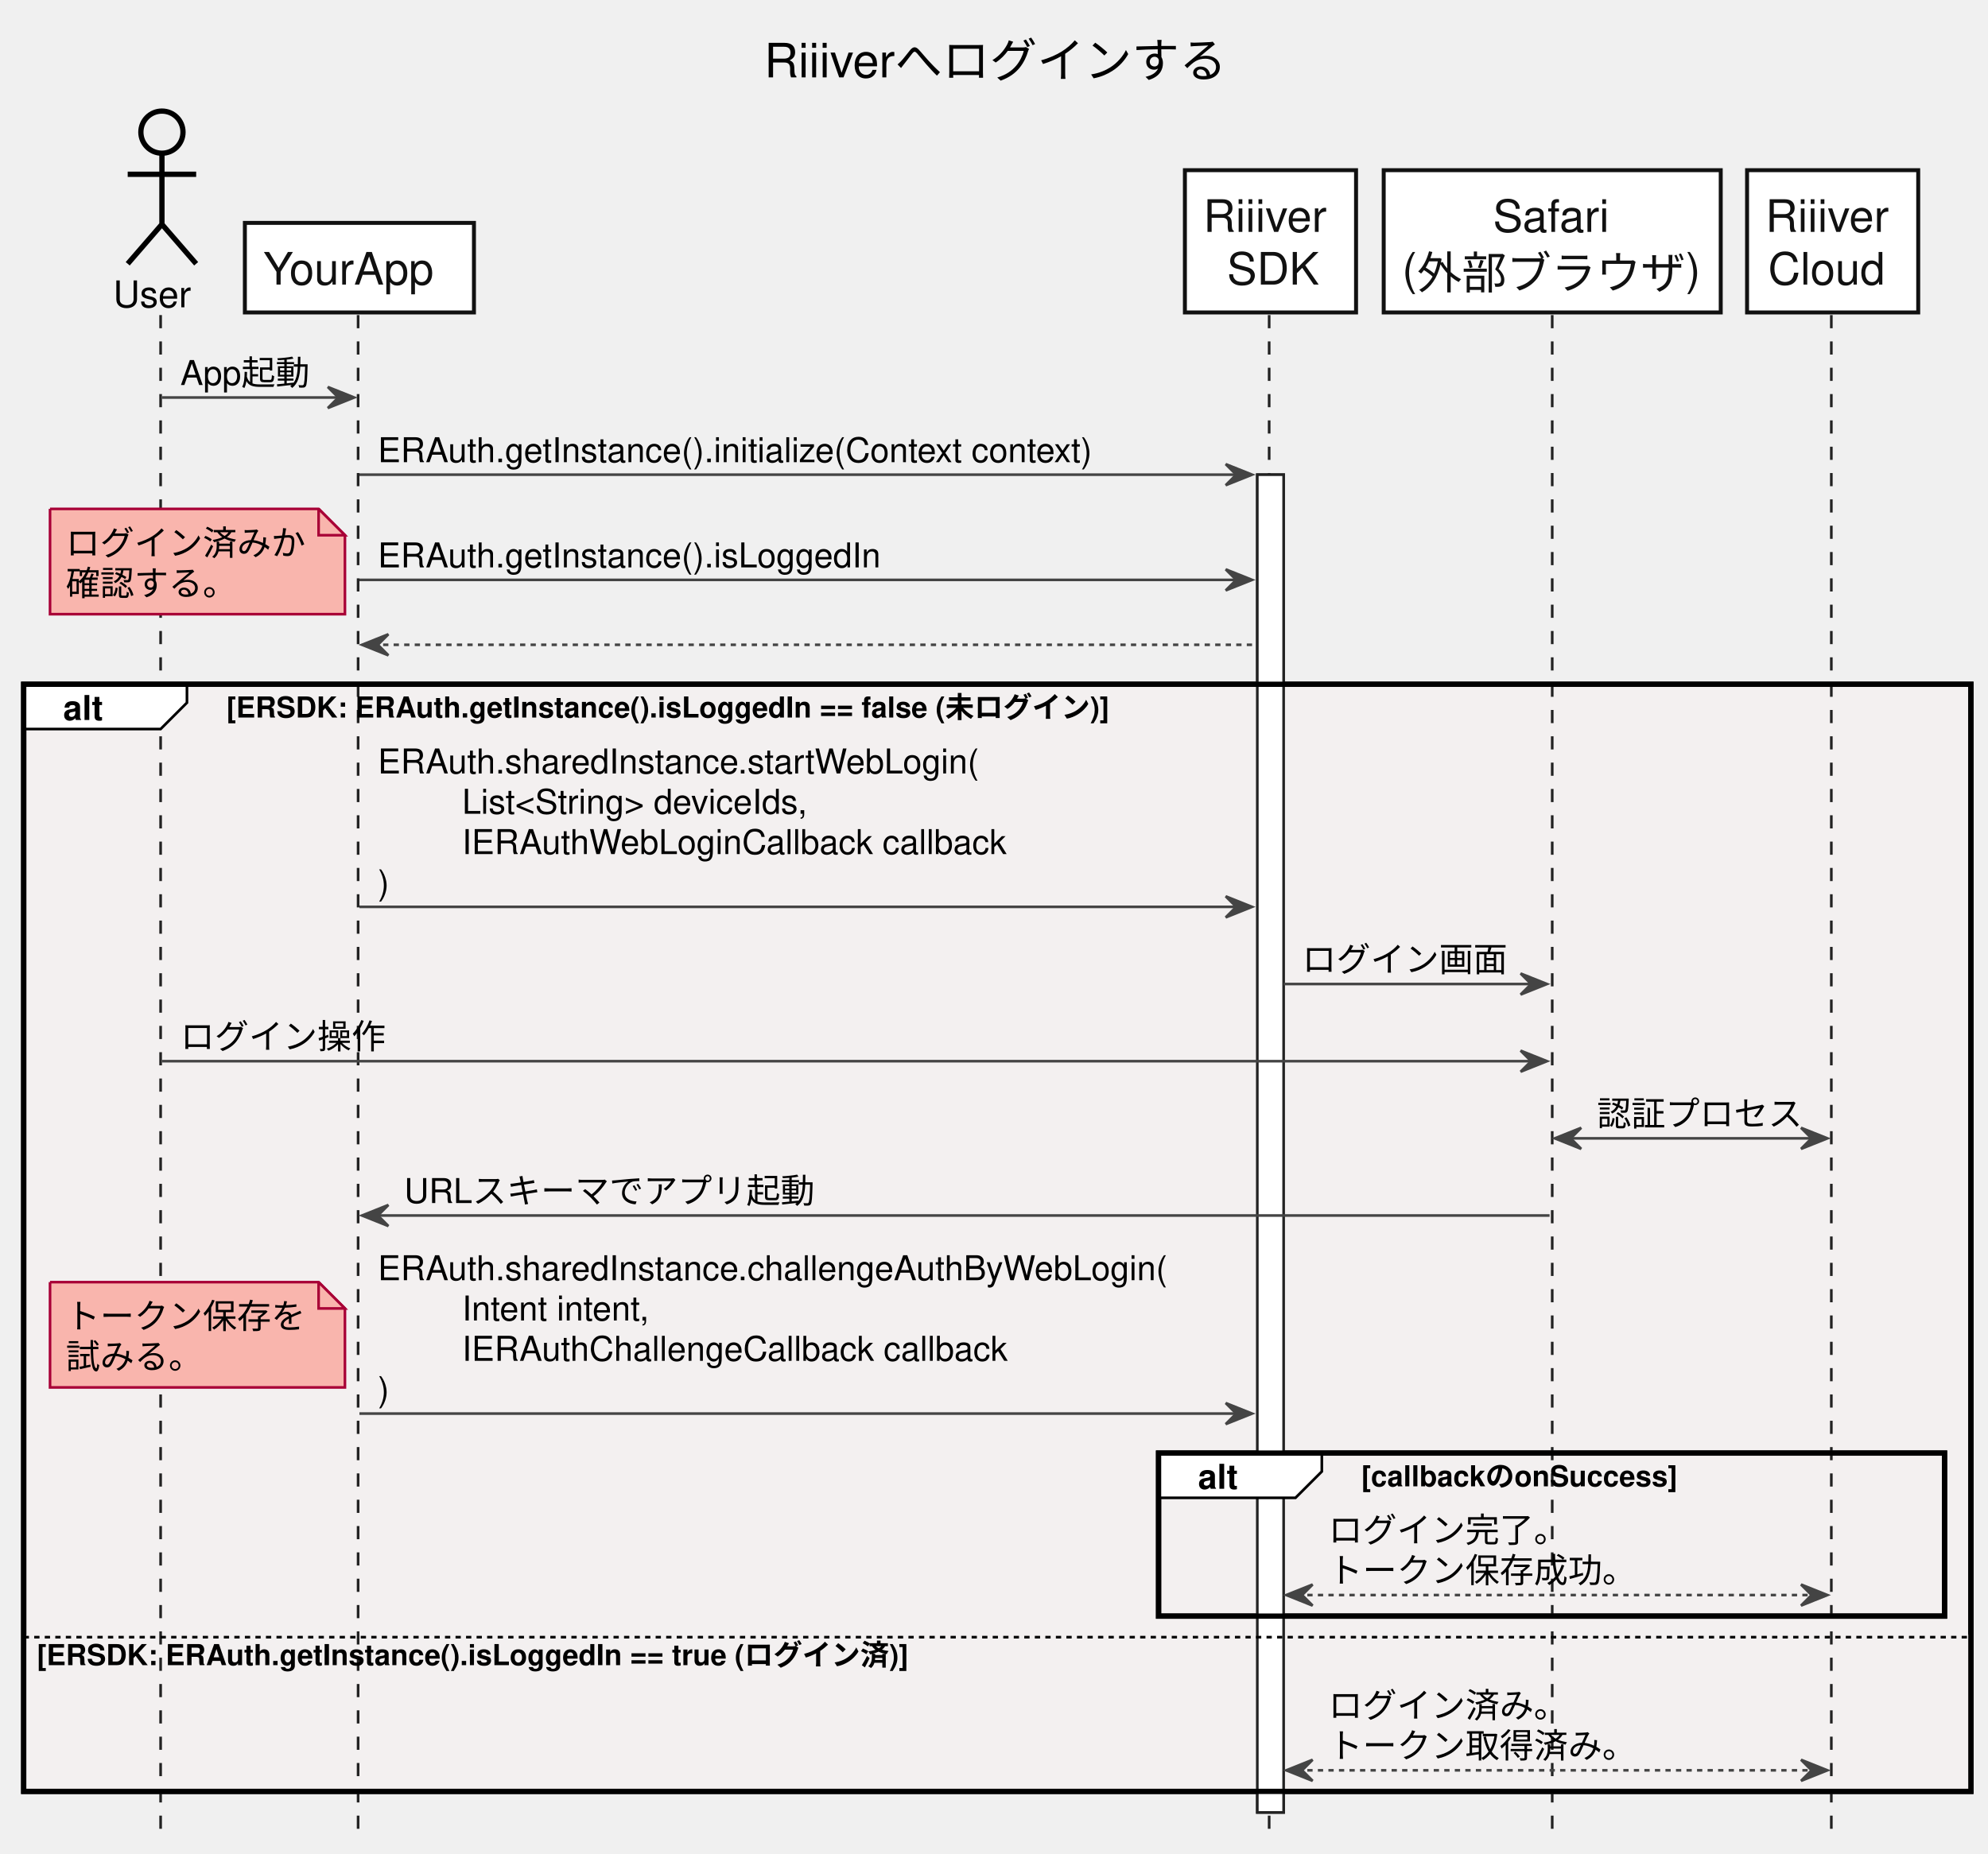
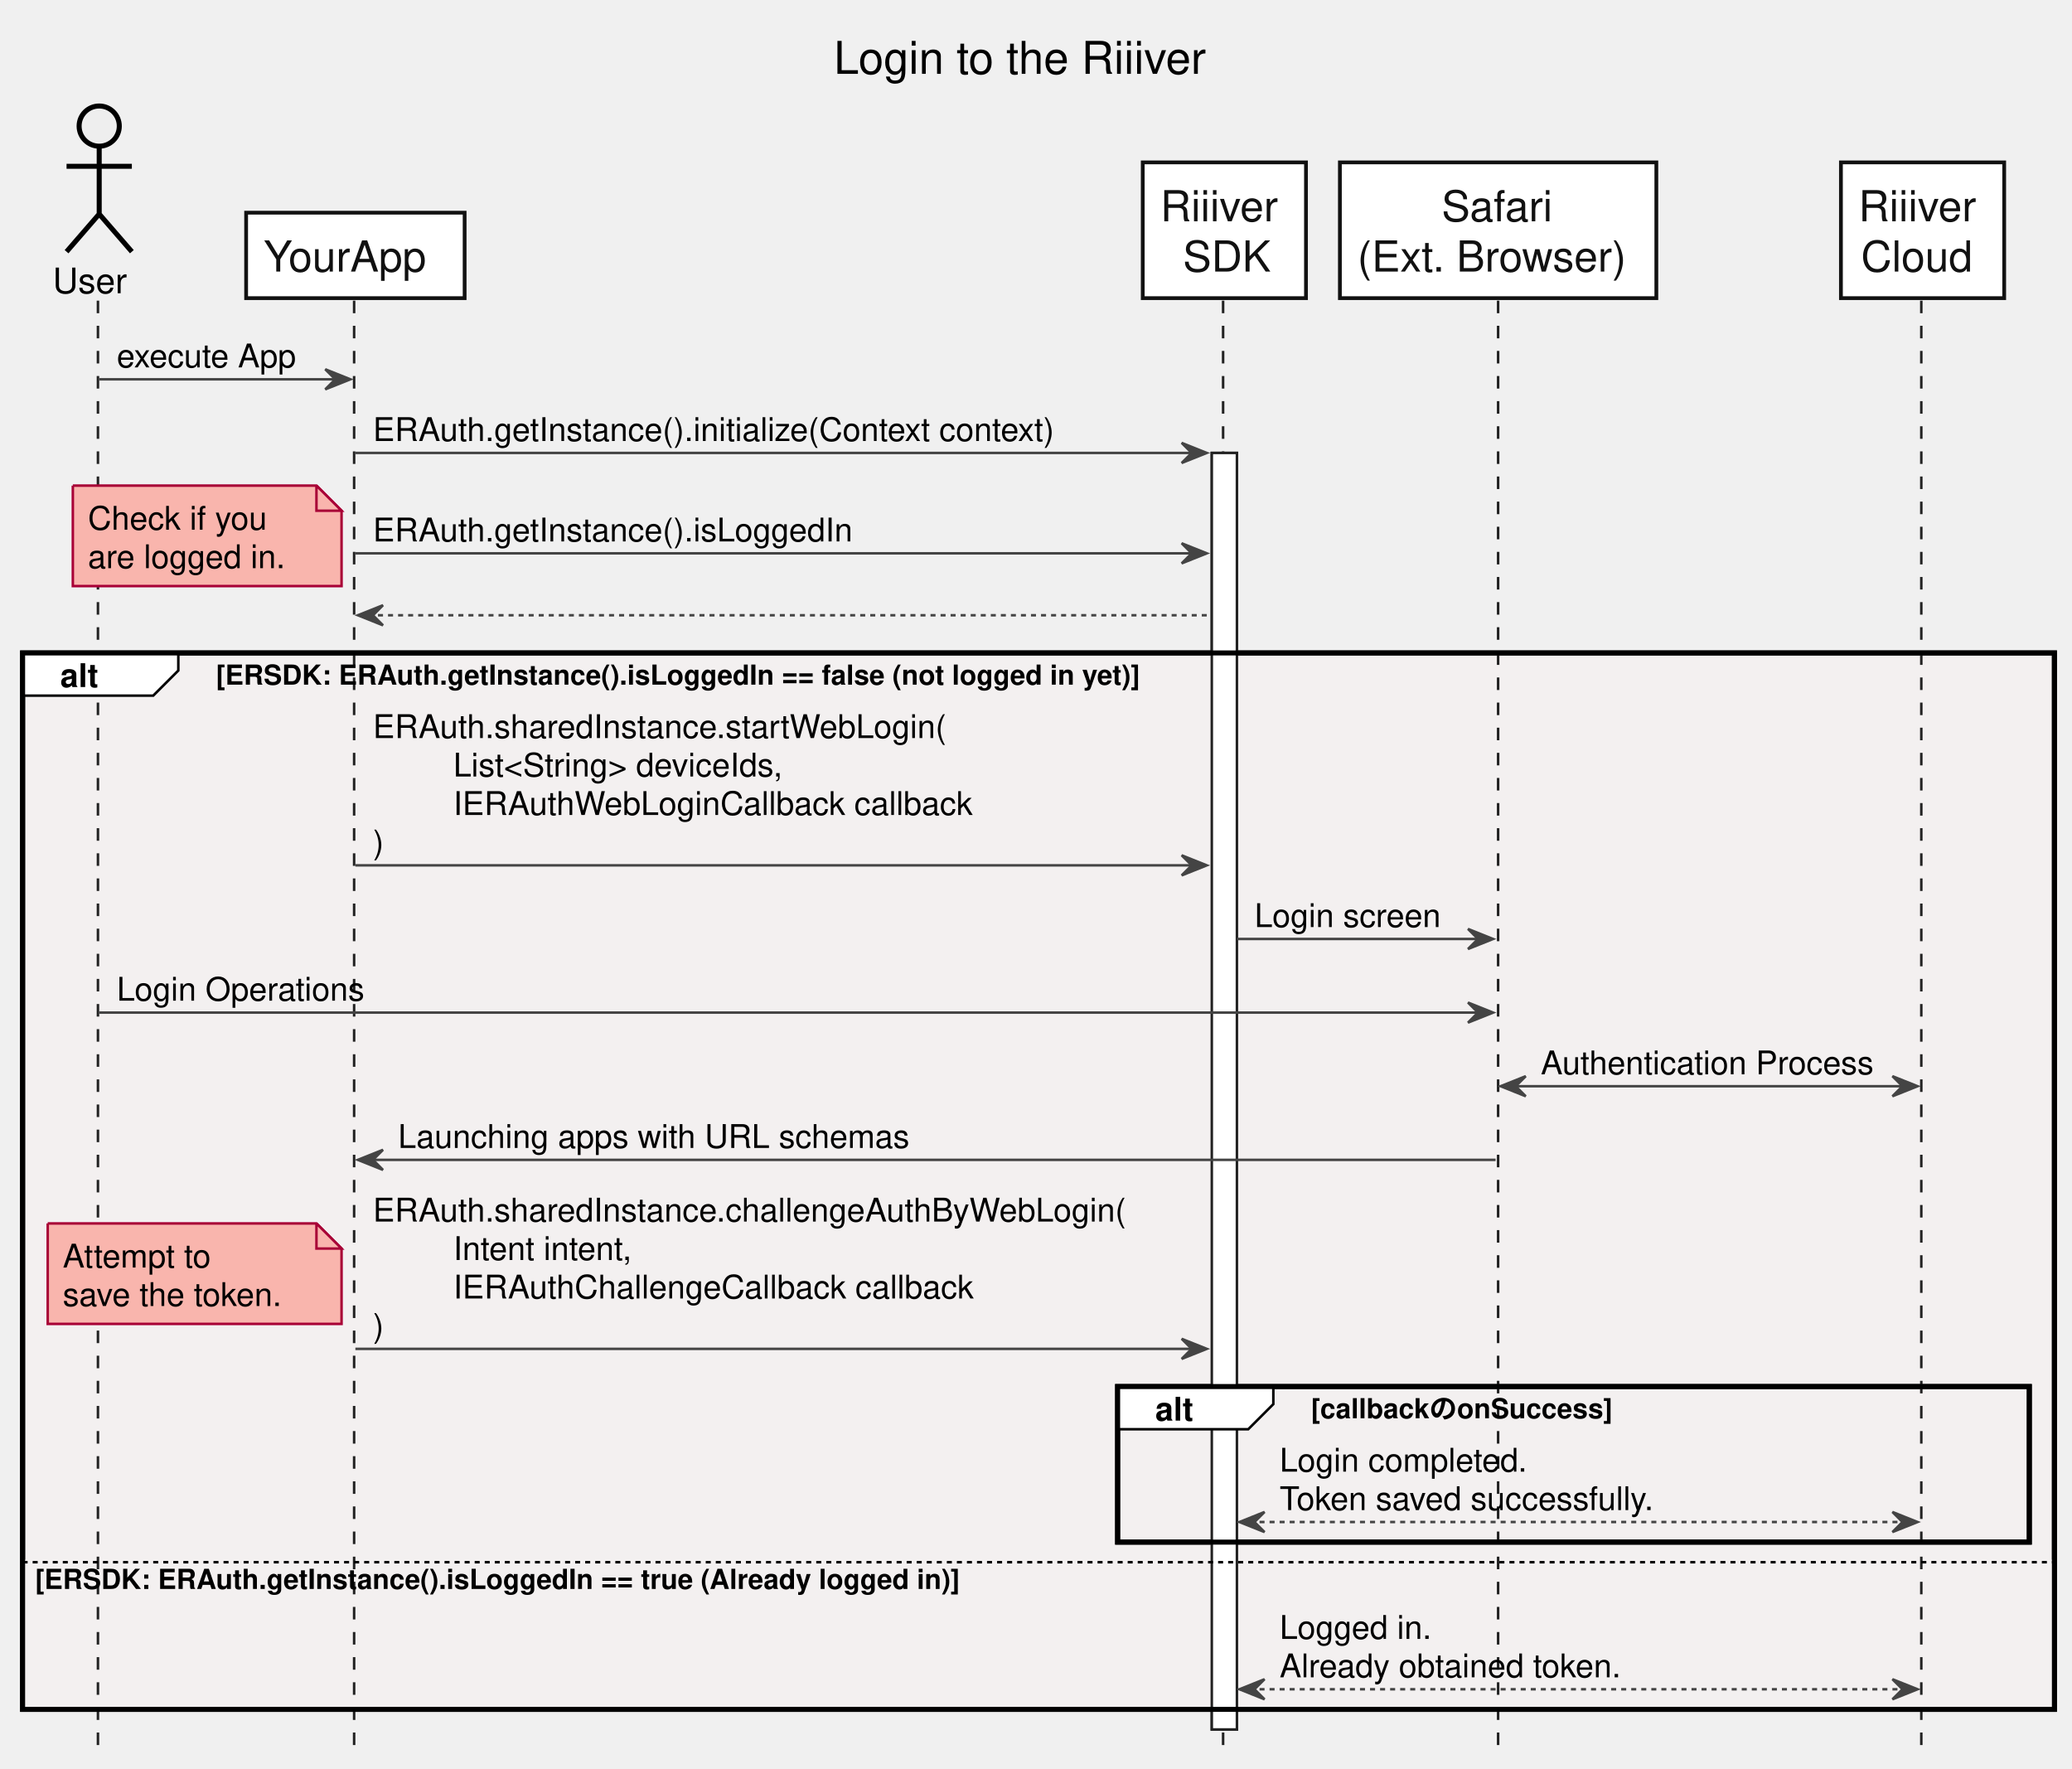
- <svg xmlns="http://www.w3.org/2000/svg" contentScriptType="application/ecmascript" contentStyleType="text/css" height="704px" preserveAspectRatio="none" style="width:755px;height:704px;background:#F2EEE6;" version="1.1" viewBox="0 0 755 704" width="755px" zoomAndPan="magnify">
+ <svg xmlns="http://www.w3.org/2000/svg" contentScriptType="application/ecmascript" contentStyleType="text/css" height="704px" preserveAspectRatio="none" style="width:825px;height:704px;background:#F2EEE6;" version="1.1" viewBox="0 0 825 704" width="825px" zoomAndPan="magnify">
  <defs />
  <g>
-     <text fill="#000000" font-family="Noto Sans JP, Helvetica, Arial, Liberation Sans" font-size="18" lengthAdjust="spacing" textLength="178" x="290.25" y="29.402">Riiiverへログインする</text>
-     <rect fill="#FFFFFF" height="508.166" style="stroke:#222222;stroke-width:1.0;" width="10" x="477.5" y="180.309" />
-     <rect fill="#F3F0F0" height="420.545" style="stroke:#000000;stroke-width:2.0;" width="739.5" x="9" y="259.93" />
-     <rect fill="#F3F0F0" height="61.932" style="stroke:#000000;stroke-width:2.0;" width="298.5" x="440" y="551.967" />
-     <rect fill="#F3F0F0" height="59.576" style="stroke:none;stroke-width:1.0;" width="739.5" x="9" y="620.898" />
-     <line style="stroke:#222222;stroke-width:1.0;stroke-dasharray:5.0,5.0;" x1="61" x2="61" y1="119.688" y2="697.475" />
-     <line style="stroke:#222222;stroke-width:1.0;stroke-dasharray:5.0,5.0;" x1="136" x2="136" y1="119.688" y2="697.475" />
-     <line style="stroke:#222222;stroke-width:1.0;stroke-dasharray:5.0,5.0;" x1="482" x2="482" y1="119.688" y2="697.475" />
-     <line style="stroke:#222222;stroke-width:1.0;stroke-dasharray:5.0,5.0;" x1="589.5" x2="589.5" y1="119.688" y2="697.475" />
-     <line style="stroke:#222222;stroke-width:1.0;stroke-dasharray:5.0,5.0;" x1="695.5" x2="695.5" y1="119.688" y2="697.475" />
-     <text fill="#000000" font-family="Noto Sans JP, Helvetica, Arial, Liberation Sans" font-size="14" lengthAdjust="spacing" textLength="31" x="43" y="116.734">User</text>
-     <ellipse cx="61.5" cy="50.199" fill="#EEEEEE" rx="8" ry="8" style="stroke:#000000;stroke-width:2.0;" />
-     <path d="M61.5,58.199 L61.5,85.199 M48.5,66.199 L74.5,66.199 M61.5,85.199 L48.5,100.199 M61.5,85.199 L74.5,100.199 " fill="none" style="stroke:#000000;stroke-width:2.0;" />
-     <rect fill="#FFFFFF" height="34.022" style="stroke:#111111;stroke-width:1.5;" width="87" x="93" y="84.666" />
-     <text fill="#111111" font-family="Noto Sans JP, Helvetica, Arial, Liberation Sans" font-size="17" lengthAdjust="spacing" textLength="73" x="100" y="108.102">YourApp</text>
-     <rect fill="#FFFFFF" height="54.043" style="stroke:#111111;stroke-width:1.5;" width="65" x="450" y="64.644" />
-     <text fill="#111111" font-family="Noto Sans JP, Helvetica, Arial, Liberation Sans" font-size="17" lengthAdjust="spacing" textLength="51" x="457" y="88.08">Riiiver</text>
-     <text fill="#111111" font-family="Noto Sans JP, Helvetica, Arial, Liberation Sans" font-size="17" lengthAdjust="spacing" textLength="33" x="466" y="108.102">SDK</text>
-     <rect fill="#FFFFFF" height="54.043" style="stroke:#111111;stroke-width:1.5;" width="128" x="525.5" y="64.644" />
-     <text fill="#111111" font-family="Noto Sans JP, Helvetica, Arial, Liberation Sans" font-size="17" lengthAdjust="spacing" textLength="45" x="567" y="88.08">Safari</text>
-     <text fill="#111111" font-family="Noto Sans JP, Helvetica, Arial, Liberation Sans" font-size="17" lengthAdjust="spacing" textLength="114" x="532.5" y="108.102">(外部ブラウザ)</text>
-     <rect fill="#FFFFFF" height="54.043" style="stroke:#111111;stroke-width:1.5;" width="65" x="663.5" y="64.644" />
-     <text fill="#111111" font-family="Noto Sans JP, Helvetica, Arial, Liberation Sans" font-size="17" lengthAdjust="spacing" textLength="51" x="670.5" y="88.08">Riiiver</text>
-     <text fill="#111111" font-family="Noto Sans JP, Helvetica, Arial, Liberation Sans" font-size="17" lengthAdjust="spacing" textLength="49" x="671.5" y="108.102">Cloud</text>
-     <rect fill="#FFFFFF" height="508.166" style="stroke:#222222;stroke-width:1.0;" width="10" x="477.5" y="180.309" />
-     <polygon fill="#444444" points="124.5,146.998,134.5,150.998,124.5,154.998,128.5,150.998" style="stroke:#444444;stroke-width:1.0;" />
-     <line style="stroke:#444444;stroke-width:1.0;" x1="61.5" x2="130.5" y1="150.998" y2="150.998" />
-     <text fill="#000000" font-family="Noto Sans JP, Helvetica, Arial, Liberation Sans" font-size="13" lengthAdjust="spacing" textLength="51" x="68.5" y="146.256">App起動</text>
-     <polygon fill="#444444" points="465.5,176.309,475.5,180.309,465.5,184.309,469.5,180.309" style="stroke:#444444;stroke-width:1.0;" />
-     <line style="stroke:#444444;stroke-width:1.0;" x1="136.5" x2="471.5" y1="180.309" y2="180.309" />
-     <text fill="#000000" font-family="Noto Sans JP, Helvetica, Arial, Liberation Sans" font-size="13" lengthAdjust="spacing" textLength="298" x="143.5" y="175.566">ERAuth.getInstance().initialize(Context context)</text>
-     <polygon fill="#444444" points="465.5,216.274,475.5,220.274,465.5,224.274,469.5,220.274" style="stroke:#444444;stroke-width:1.0;" />
-     <line style="stroke:#444444;stroke-width:1.0;" x1="136.5" x2="471.5" y1="220.274" y2="220.274" />
-     <text fill="#000000" font-family="Noto Sans JP, Helvetica, Arial, Liberation Sans" font-size="13" lengthAdjust="spacing" textLength="203" x="143.5" y="215.532">ERAuth.getInstance().isLoggedIn</text>
-     <path d="M19,193.309 L19,233.309 L131,233.309 L131,203.309 L121,193.309 L19,193.309 " fill="#F9B5AD" style="stroke:#A80036;stroke-width:1.0;" />
-     <path d="M121,193.309 L121,203.309 L131,203.309 L121,193.309 " fill="#F9B5AD" style="stroke:#A80036;stroke-width:1.0;" />
-     <text fill="#000000" font-family="Noto Sans JP, Helvetica, Arial, Liberation Sans" font-size="13" lengthAdjust="spacing" textLength="91" x="25" y="210.877">ログイン済みか</text>
-     <text fill="#000000" font-family="Noto Sans JP, Helvetica, Arial, Liberation Sans" font-size="13" lengthAdjust="spacing" textLength="65" x="25" y="226.188">確認する。</text>
-     <polygon fill="#444444" points="147.5,240.93,137.5,244.93,147.5,248.93,143.5,244.93" style="stroke:#444444;stroke-width:1.0;" />
-     <line style="stroke:#444444;stroke-width:1.0;stroke-dasharray:2.0,2.0;" x1="141.5" x2="476.5" y1="244.93" y2="244.93" />
+     <text fill="#000000" font-family="Noto Sans JP, Helvetica, Arial, Liberation Sans" font-size="18" lengthAdjust="spacing" textLength="164" x="332" y="29.402">Login to the Riiiver</text>
+     <rect fill="#FFFFFF" height="508.166" style="stroke:#222222;stroke-width:1.0;" width="10" x="482.5" y="180.309" />
+     <rect fill="#F3F0F0" height="420.545" style="stroke:#000000;stroke-width:2.0;" width="809" x="9" y="259.93" />
+     <rect fill="#F3F0F0" height="61.932" style="stroke:#000000;stroke-width:2.0;" width="363" x="445" y="551.967" />
+     <rect fill="#F3F0F0" height="59.576" style="stroke:none;stroke-width:1.0;" width="809" x="9" y="620.898" />
+     <line style="stroke:#222222;stroke-width:1.0;stroke-dasharray:5.0,5.0;" x1="39" x2="39" y1="119.688" y2="697.475" />
+     <line style="stroke:#222222;stroke-width:1.0;stroke-dasharray:5.0,5.0;" x1="141" x2="141" y1="119.688" y2="697.475" />
+     <line style="stroke:#222222;stroke-width:1.0;stroke-dasharray:5.0,5.0;" x1="487" x2="487" y1="119.688" y2="697.475" />
+     <line style="stroke:#222222;stroke-width:1.0;stroke-dasharray:5.0,5.0;" x1="596.5" x2="596.5" y1="119.688" y2="697.475" />
+     <line style="stroke:#222222;stroke-width:1.0;stroke-dasharray:5.0,5.0;" x1="765" x2="765" y1="119.688" y2="697.475" />
+     <text fill="#000000" font-family="Noto Sans JP, Helvetica, Arial, Liberation Sans" font-size="14" lengthAdjust="spacing" textLength="31" x="21" y="116.734">User</text>
+     <ellipse cx="39.5" cy="50.199" fill="#EEEEEE" rx="8" ry="8" style="stroke:#000000;stroke-width:2.0;" />
+     <path d="M39.5,58.199 L39.5,85.199 M26.5,66.199 L52.5,66.199 M39.5,85.199 L26.5,100.199 M39.5,85.199 L52.5,100.199 " fill="none" style="stroke:#000000;stroke-width:2.0;" />
+     <rect fill="#FFFFFF" height="34.022" style="stroke:#111111;stroke-width:1.5;" width="87" x="98" y="84.666" />
+     <text fill="#111111" font-family="Noto Sans JP, Helvetica, Arial, Liberation Sans" font-size="17" lengthAdjust="spacing" textLength="73" x="105" y="108.102">YourApp</text>
+     <rect fill="#FFFFFF" height="54.043" style="stroke:#111111;stroke-width:1.5;" width="65" x="455" y="64.644" />
+     <text fill="#111111" font-family="Noto Sans JP, Helvetica, Arial, Liberation Sans" font-size="17" lengthAdjust="spacing" textLength="51" x="462" y="88.08">Riiiver</text>
+     <text fill="#111111" font-family="Noto Sans JP, Helvetica, Arial, Liberation Sans" font-size="17" lengthAdjust="spacing" textLength="33" x="471" y="108.102">SDK</text>
+     <rect fill="#FFFFFF" height="54.043" style="stroke:#111111;stroke-width:1.5;" width="126" x="533.5" y="64.644" />
+     <text fill="#111111" font-family="Noto Sans JP, Helvetica, Arial, Liberation Sans" font-size="17" lengthAdjust="spacing" textLength="45" x="574" y="88.08">Safari</text>
+     <text fill="#111111" font-family="Noto Sans JP, Helvetica, Arial, Liberation Sans" font-size="17" lengthAdjust="spacing" textLength="112" x="540.5" y="108.102">(Ext. Browser)</text>
+     <rect fill="#FFFFFF" height="54.043" style="stroke:#111111;stroke-width:1.5;" width="65" x="733" y="64.644" />
+     <text fill="#111111" font-family="Noto Sans JP, Helvetica, Arial, Liberation Sans" font-size="17" lengthAdjust="spacing" textLength="51" x="740" y="88.08">Riiiver</text>
+     <text fill="#111111" font-family="Noto Sans JP, Helvetica, Arial, Liberation Sans" font-size="17" lengthAdjust="spacing" textLength="49" x="741" y="108.102">Cloud</text>
+     <rect fill="#FFFFFF" height="508.166" style="stroke:#222222;stroke-width:1.0;" width="10" x="482.5" y="180.309" />
+     <polygon fill="#444444" points="129.5,146.998,139.5,150.998,129.5,154.998,133.5,150.998" style="stroke:#444444;stroke-width:1.0;" />
+     <line style="stroke:#444444;stroke-width:1.0;" x1="39.5" x2="135.5" y1="150.998" y2="150.998" />
+     <text fill="#000000" font-family="Noto Sans JP, Helvetica, Arial, Liberation Sans" font-size="13" lengthAdjust="spacing" textLength="78" x="46.5" y="146.256">execute App</text>
+     <polygon fill="#444444" points="470.5,176.309,480.5,180.309,470.5,184.309,474.5,180.309" style="stroke:#444444;stroke-width:1.0;" />
+     <line style="stroke:#444444;stroke-width:1.0;" x1="141.5" x2="476.5" y1="180.309" y2="180.309" />
+     <text fill="#000000" font-family="Noto Sans JP, Helvetica, Arial, Liberation Sans" font-size="13" lengthAdjust="spacing" textLength="298" x="148.5" y="175.566">ERAuth.getInstance().initialize(Context context)</text>
+     <polygon fill="#444444" points="470.5,216.274,480.5,220.274,470.5,224.274,474.5,220.274" style="stroke:#444444;stroke-width:1.0;" />
+     <line style="stroke:#444444;stroke-width:1.0;" x1="141.5" x2="476.5" y1="220.274" y2="220.274" />
+     <text fill="#000000" font-family="Noto Sans JP, Helvetica, Arial, Liberation Sans" font-size="13" lengthAdjust="spacing" textLength="203" x="148.5" y="215.532">ERAuth.getInstance().isLoggedIn</text>
+     <path d="M29,193.309 L29,233.309 L136,233.309 L136,203.309 L126,193.309 L29,193.309 " fill="#F9B5AD" style="stroke:#A80036;stroke-width:1.0;" />
+     <path d="M126,193.309 L126,203.309 L136,203.309 L126,193.309 " fill="#F9B5AD" style="stroke:#A80036;stroke-width:1.0;" />
+     <text fill="#000000" font-family="Noto Sans JP, Helvetica, Arial, Liberation Sans" font-size="13" lengthAdjust="spacing" textLength="79" x="35" y="210.877">Check if you</text>
+     <text fill="#000000" font-family="Noto Sans JP, Helvetica, Arial, Liberation Sans" font-size="13" lengthAdjust="spacing" textLength="86" x="35" y="226.188">are logged in.</text>
+     <polygon fill="#444444" points="152.5,240.93,142.5,244.93,152.5,248.93,148.5,244.93" style="stroke:#444444;stroke-width:1.0;" />
+     <line style="stroke:#444444;stroke-width:1.0;stroke-dasharray:2.0,2.0;" x1="146.5" x2="481.5" y1="244.93" y2="244.93" />
    <path d="M9,259.93 L71,259.93 L71,266.93 L61,276.93 L9,276.93 L9,259.93 " fill="#FFFFFF" style="stroke:#000000;stroke-width:1.0;" />
-     <rect fill="none" height="420.545" style="stroke:#000000;stroke-width:2.0;" width="739.5" x="9" y="259.93" />
+     <rect fill="none" height="420.545" style="stroke:#000000;stroke-width:2.0;" width="809" x="9" y="259.93" />
    <text fill="#000000" font-family="Noto Sans JP, Helvetica, Arial, Liberation Sans" font-size="13" font-weight="bold" lengthAdjust="spacing" textLength="17" x="24" y="273.498">alt</text>
-     <text fill="#000000" font-family="Noto Sans JP, Helvetica, Arial, Liberation Sans" font-size="11" font-weight="bold" lengthAdjust="spacing" textLength="352" x="86" y="272.565">[ERSDK: ERAuth.getInstance().isLoggedIn == false (未ログイン)]</text>
-     <polygon fill="#444444" points="465.5,340.482,475.5,344.482,465.5,348.482,469.5,344.482" style="stroke:#444444;stroke-width:1.0;" />
-     <line style="stroke:#444444;stroke-width:1.0;" x1="136.5" x2="471.5" y1="344.482" y2="344.482" />
-     <text fill="#000000" font-family="Noto Sans JP, Helvetica, Arial, Liberation Sans" font-size="13" lengthAdjust="spacing" textLength="242" x="143.5" y="293.809">ERAuth.sharedInstance.startWebLogin(</text>
-     <text fill="#000000" font-family="Noto Sans JP, Helvetica, Arial, Liberation Sans" font-size="13" lengthAdjust="spacing" textLength="147" x="175.5" y="309.119">List&lt;String&gt; deviceIds,</text>
-     <text fill="#000000" font-family="Noto Sans JP, Helvetica, Arial, Liberation Sans" font-size="13" lengthAdjust="spacing" textLength="220" x="175.5" y="324.43">IERAuthWebLoginCallback callback</text>
-     <text fill="#000000" font-family="Noto Sans JP, Helvetica, Arial, Liberation Sans" font-size="13" lengthAdjust="spacing" textLength="4" x="143.5" y="339.74">)</text>
-     <polygon fill="#444444" points="577.5,369.793,587.5,373.793,577.5,377.793,581.5,373.793" style="stroke:#444444;stroke-width:1.0;" />
-     <line style="stroke:#444444;stroke-width:1.0;" x1="487.5" x2="583.5" y1="373.793" y2="373.793" />
-     <text fill="#000000" font-family="Noto Sans JP, Helvetica, Arial, Liberation Sans" font-size="13" lengthAdjust="spacing" textLength="78" x="494.5" y="369.051">ログイン画面</text>
-     <polygon fill="#444444" points="577.5,399.103,587.5,403.103,577.5,407.103,581.5,403.103" style="stroke:#444444;stroke-width:1.0;" />
-     <line style="stroke:#444444;stroke-width:1.0;" x1="61.5" x2="583.5" y1="403.103" y2="403.103" />
-     <text fill="#000000" font-family="Noto Sans JP, Helvetica, Arial, Liberation Sans" font-size="13" lengthAdjust="spacing" textLength="78" x="68.5" y="398.361">ログイン操作</text>
-     <polygon fill="#444444" points="600.5,428.414,590.5,432.414,600.5,436.414,596.5,432.414" style="stroke:#444444;stroke-width:1.0;" />
-     <polygon fill="#444444" points="684,428.414,694,432.414,684,436.414,688,432.414" style="stroke:#444444;stroke-width:1.0;" />
-     <line style="stroke:#444444;stroke-width:1.0;" x1="594.5" x2="690" y1="432.414" y2="432.414" />
-     <text fill="#000000" font-family="Noto Sans JP, Helvetica, Arial, Liberation Sans" font-size="13" lengthAdjust="spacing" textLength="78" x="606.5" y="427.672">認証プロセス</text>
-     <polygon fill="#444444" points="147.5,457.725,137.5,461.725,147.5,465.725,143.5,461.725" style="stroke:#444444;stroke-width:1.0;" />
-     <line style="stroke:#444444;stroke-width:1.0;" x1="141.5" x2="588.5" y1="461.725" y2="461.725" />
-     <text fill="#000000" font-family="Noto Sans JP, Helvetica, Arial, Liberation Sans" font-size="13" lengthAdjust="spacing" textLength="154" x="153.5" y="456.982">URLスキーマでアプリ起動</text>
-     <polygon fill="#444444" points="465.5,532.967,475.5,536.967,465.5,540.967,469.5,536.967" style="stroke:#444444;stroke-width:1.0;" />
-     <line style="stroke:#444444;stroke-width:1.0;" x1="136.5" x2="471.5" y1="536.967" y2="536.967" />
-     <text fill="#000000" font-family="Noto Sans JP, Helvetica, Arial, Liberation Sans" font-size="13" lengthAdjust="spacing" textLength="317" x="143.5" y="486.293">ERAuth.sharedInstance.challengeAuthByWebLogin(</text>
-     <text fill="#000000" font-family="Noto Sans JP, Helvetica, Arial, Liberation Sans" font-size="13" lengthAdjust="spacing" textLength="82" x="175.5" y="501.603">Intent intent,</text>
-     <text fill="#000000" font-family="Noto Sans JP, Helvetica, Arial, Liberation Sans" font-size="13" lengthAdjust="spacing" textLength="221" x="175.5" y="516.914">IERAuthChallengeCallback callback</text>
-     <text fill="#000000" font-family="Noto Sans JP, Helvetica, Arial, Liberation Sans" font-size="13" lengthAdjust="spacing" textLength="4" x="143.5" y="532.225">)</text>
-     <path d="M19,487.035 L19,527.035 L131,527.035 L131,497.035 L121,487.035 L19,487.035 " fill="#F9B5AD" style="stroke:#A80036;stroke-width:1.0;" />
-     <path d="M121,487.035 L121,497.035 L131,497.035 L121,487.035 " fill="#F9B5AD" style="stroke:#A80036;stroke-width:1.0;" />
-     <text fill="#000000" font-family="Noto Sans JP, Helvetica, Arial, Liberation Sans" font-size="13" lengthAdjust="spacing" textLength="91" x="25" y="504.603">トークン保存を</text>
-     <text fill="#000000" font-family="Noto Sans JP, Helvetica, Arial, Liberation Sans" font-size="13" lengthAdjust="spacing" textLength="52" x="25" y="519.914">試みる。</text>
-     <path d="M440,551.967 L502,551.967 L502,558.967 L492,568.967 L440,568.967 L440,551.967 " fill="#FFFFFF" style="stroke:#000000;stroke-width:1.0;" />
-     <rect fill="none" height="61.932" style="stroke:#000000;stroke-width:2.0;" width="298.5" x="440" y="551.967" />
-     <text fill="#000000" font-family="Noto Sans JP, Helvetica, Arial, Liberation Sans" font-size="13" font-weight="bold" lengthAdjust="spacing" textLength="17" x="455" y="565.535">alt</text>
-     <text fill="#000000" font-family="Noto Sans JP, Helvetica, Arial, Liberation Sans" font-size="11" font-weight="bold" lengthAdjust="spacing" textLength="122" x="517" y="564.602">[callbackのonSuccess]</text>
-     <polygon fill="#444444" points="498.5,601.898,488.5,605.898,498.5,609.898,494.5,605.898" style="stroke:#444444;stroke-width:1.0;" />
-     <polygon fill="#444444" points="684,601.898,694,605.898,684,609.898,688,605.898" style="stroke:#444444;stroke-width:1.0;" />
-     <line style="stroke:#444444;stroke-width:1.0;stroke-dasharray:2.0,2.0;" x1="492.5" x2="690" y1="605.898" y2="605.898" />
-     <text fill="#000000" font-family="Noto Sans JP, Helvetica, Arial, Liberation Sans" font-size="13" lengthAdjust="spacing" textLength="91" x="504.5" y="585.846">ログイン完了。</text>
-     <text fill="#000000" font-family="Noto Sans JP, Helvetica, Arial, Liberation Sans" font-size="13" lengthAdjust="spacing" textLength="117" x="504.5" y="601.156">トークン保存成功。</text>
-     <line style="stroke:#000000;stroke-width:1.0;stroke-dasharray:2.0,2.0;" x1="9" x2="748.5" y1="621.898" y2="621.898" />
-     <text fill="#000000" font-family="Noto Sans JP, Helvetica, Arial, Liberation Sans" font-size="11" font-weight="bold" lengthAdjust="spacing" textLength="347" x="14" y="632.533">[ERSDK: ERAuth.getInstance().isLoggedIn == true (ログイン済)]</text>
-     <polygon fill="#444444" points="498.5,668.475,488.5,672.475,498.5,676.475,494.5,672.475" style="stroke:#444444;stroke-width:1.0;" />
-     <polygon fill="#444444" points="684,668.475,694,672.475,684,676.475,688,672.475" style="stroke:#444444;stroke-width:1.0;" />
-     <line style="stroke:#444444;stroke-width:1.0;stroke-dasharray:2.0,2.0;" x1="492.5" x2="690" y1="672.475" y2="672.475" />
-     <text fill="#000000" font-family="Noto Sans JP, Helvetica, Arial, Liberation Sans" font-size="13" lengthAdjust="spacing" textLength="91" x="504.5" y="652.422">ログイン済み。</text>
-     <text fill="#000000" font-family="Noto Sans JP, Helvetica, Arial, Liberation Sans" font-size="13" lengthAdjust="spacing" textLength="117" x="504.5" y="667.732">トークン取得済み。</text>
+     <text fill="#000000" font-family="Noto Sans JP, Helvetica, Arial, Liberation Sans" font-size="11" font-weight="bold" lengthAdjust="spacing" textLength="392" x="86" y="272.565">[ERSDK: ERAuth.getInstance().isLoggedIn == false (not logged in yet)]</text>
+     <polygon fill="#444444" points="470.5,340.482,480.5,344.482,470.5,348.482,474.5,344.482" style="stroke:#444444;stroke-width:1.0;" />
+     <line style="stroke:#444444;stroke-width:1.0;" x1="141.5" x2="476.5" y1="344.482" y2="344.482" />
+     <text fill="#000000" font-family="Noto Sans JP, Helvetica, Arial, Liberation Sans" font-size="13" lengthAdjust="spacing" textLength="242" x="148.5" y="293.809">ERAuth.sharedInstance.startWebLogin(</text>
+     <text fill="#000000" font-family="Noto Sans JP, Helvetica, Arial, Liberation Sans" font-size="13" lengthAdjust="spacing" textLength="147" x="180.5" y="309.119">List&lt;String&gt; deviceIds,</text>
+     <text fill="#000000" font-family="Noto Sans JP, Helvetica, Arial, Liberation Sans" font-size="13" lengthAdjust="spacing" textLength="220" x="180.5" y="324.43">IERAuthWebLoginCallback callback</text>
+     <text fill="#000000" font-family="Noto Sans JP, Helvetica, Arial, Liberation Sans" font-size="13" lengthAdjust="spacing" textLength="4" x="148.5" y="339.74">)</text>
+     <polygon fill="#444444" points="584.5,369.793,594.5,373.793,584.5,377.793,588.5,373.793" style="stroke:#444444;stroke-width:1.0;" />
+     <line style="stroke:#444444;stroke-width:1.0;" x1="492.5" x2="590.5" y1="373.793" y2="373.793" />
+     <text fill="#000000" font-family="Noto Sans JP, Helvetica, Arial, Liberation Sans" font-size="13" lengthAdjust="spacing" textLength="80" x="499.5" y="369.051">Login screen</text>
+     <polygon fill="#444444" points="584.5,399.103,594.5,403.103,584.5,407.103,588.5,403.103" style="stroke:#444444;stroke-width:1.0;" />
+     <line style="stroke:#444444;stroke-width:1.0;" x1="39.5" x2="590.5" y1="403.103" y2="403.103" />
+     <text fill="#000000" font-family="Noto Sans JP, Helvetica, Arial, Liberation Sans" font-size="13" lengthAdjust="spacing" textLength="108" x="46.5" y="398.361">Login Operations</text>
+     <polygon fill="#444444" points="607.5,428.414,597.5,432.414,607.5,436.414,603.5,432.414" style="stroke:#444444;stroke-width:1.0;" />
+     <polygon fill="#444444" points="753.5,428.414,763.5,432.414,753.5,436.414,757.5,432.414" style="stroke:#444444;stroke-width:1.0;" />
+     <line style="stroke:#444444;stroke-width:1.0;" x1="601.5" x2="759.5" y1="432.414" y2="432.414" />
+     <text fill="#000000" font-family="Noto Sans JP, Helvetica, Arial, Liberation Sans" font-size="13" lengthAdjust="spacing" textLength="145" x="613.5" y="427.672">Authentication Process</text>
+     <polygon fill="#444444" points="152.5,457.725,142.5,461.725,152.5,465.725,148.5,461.725" style="stroke:#444444;stroke-width:1.0;" />
+     <line style="stroke:#444444;stroke-width:1.0;" x1="146.5" x2="595.5" y1="461.725" y2="461.725" />
+     <text fill="#000000" font-family="Noto Sans JP, Helvetica, Arial, Liberation Sans" font-size="13" lengthAdjust="spacing" textLength="217" x="158.5" y="456.982">Launching apps with URL schemas</text>
+     <polygon fill="#444444" points="470.5,532.967,480.5,536.967,470.5,540.967,474.5,536.967" style="stroke:#444444;stroke-width:1.0;" />
+     <line style="stroke:#444444;stroke-width:1.0;" x1="141.5" x2="476.5" y1="536.967" y2="536.967" />
+     <text fill="#000000" font-family="Noto Sans JP, Helvetica, Arial, Liberation Sans" font-size="13" lengthAdjust="spacing" textLength="317" x="148.5" y="486.293">ERAuth.sharedInstance.challengeAuthByWebLogin(</text>
+     <text fill="#000000" font-family="Noto Sans JP, Helvetica, Arial, Liberation Sans" font-size="13" lengthAdjust="spacing" textLength="82" x="180.5" y="501.603">Intent intent,</text>
+     <text fill="#000000" font-family="Noto Sans JP, Helvetica, Arial, Liberation Sans" font-size="13" lengthAdjust="spacing" textLength="221" x="180.5" y="516.914">IERAuthChallengeCallback callback</text>
+     <text fill="#000000" font-family="Noto Sans JP, Helvetica, Arial, Liberation Sans" font-size="13" lengthAdjust="spacing" textLength="4" x="148.5" y="532.225">)</text>
+     <path d="M19,487.035 L19,527.035 L136,527.035 L136,497.035 L126,487.035 L19,487.035 " fill="#F9B5AD" style="stroke:#A80036;stroke-width:1.0;" />
+     <path d="M126,487.035 L126,497.035 L136,497.035 L126,487.035 " fill="#F9B5AD" style="stroke:#A80036;stroke-width:1.0;" />
+     <text fill="#000000" font-family="Noto Sans JP, Helvetica, Arial, Liberation Sans" font-size="13" lengthAdjust="spacing" textLength="68" x="25" y="504.603">Attempt to</text>
+     <text fill="#000000" font-family="Noto Sans JP, Helvetica, Arial, Liberation Sans" font-size="13" lengthAdjust="spacing" textLength="96" x="25" y="519.914">save the token.</text>
+     <path d="M445,551.967 L507,551.967 L507,558.967 L497,568.967 L445,568.967 L445,551.967 " fill="#FFFFFF" style="stroke:#000000;stroke-width:1.0;" />
+     <rect fill="none" height="61.932" style="stroke:#000000;stroke-width:2.0;" width="363" x="445" y="551.967" />
+     <text fill="#000000" font-family="Noto Sans JP, Helvetica, Arial, Liberation Sans" font-size="13" font-weight="bold" lengthAdjust="spacing" textLength="17" x="460" y="565.535">alt</text>
+     <text fill="#000000" font-family="Noto Sans JP, Helvetica, Arial, Liberation Sans" font-size="11" font-weight="bold" lengthAdjust="spacing" textLength="122" x="522" y="564.602">[callbackのonSuccess]</text>
+     <polygon fill="#444444" points="503.5,601.898,493.5,605.898,503.5,609.898,499.5,605.898" style="stroke:#444444;stroke-width:1.0;" />
+     <polygon fill="#444444" points="753.5,601.898,763.5,605.898,753.5,609.898,757.5,605.898" style="stroke:#444444;stroke-width:1.0;" />
+     <line style="stroke:#444444;stroke-width:1.0;stroke-dasharray:2.0,2.0;" x1="497.5" x2="759.5" y1="605.898" y2="605.898" />
+     <text fill="#000000" font-family="Noto Sans JP, Helvetica, Arial, Liberation Sans" font-size="13" lengthAdjust="spacing" textLength="109" x="509.5" y="585.846">Login completed.</text>
+     <text fill="#000000" font-family="Noto Sans JP, Helvetica, Arial, Liberation Sans" font-size="13" lengthAdjust="spacing" textLength="165" x="509.5" y="601.156">Token saved successfully.</text>
+     <line style="stroke:#000000;stroke-width:1.0;stroke-dasharray:2.0,2.0;" x1="9" x2="818" y1="621.898" y2="621.898" />
+     <text fill="#000000" font-family="Noto Sans JP, Helvetica, Arial, Liberation Sans" font-size="11" font-weight="bold" lengthAdjust="spacing" textLength="391" x="14" y="632.533">[ERSDK: ERAuth.getInstance().isLoggedIn == true (Already logged in)]</text>
+     <polygon fill="#444444" points="503.5,668.475,493.5,672.475,503.5,676.475,499.5,672.475" style="stroke:#444444;stroke-width:1.0;" />
+     <polygon fill="#444444" points="753.5,668.475,763.5,672.475,753.5,676.475,757.5,672.475" style="stroke:#444444;stroke-width:1.0;" />
+     <line style="stroke:#444444;stroke-width:1.0;stroke-dasharray:2.0,2.0;" x1="497.5" x2="759.5" y1="672.475" y2="672.475" />
+     <text fill="#000000" font-family="Noto Sans JP, Helvetica, Arial, Liberation Sans" font-size="13" lengthAdjust="spacing" textLength="66" x="509.5" y="652.422">Logged in.</text>
+     <text fill="#000000" font-family="Noto Sans JP, Helvetica, Arial, Liberation Sans" font-size="13" lengthAdjust="spacing" textLength="150" x="509.5" y="667.732">Already obtained token.</text>
  </g>
</svg>
